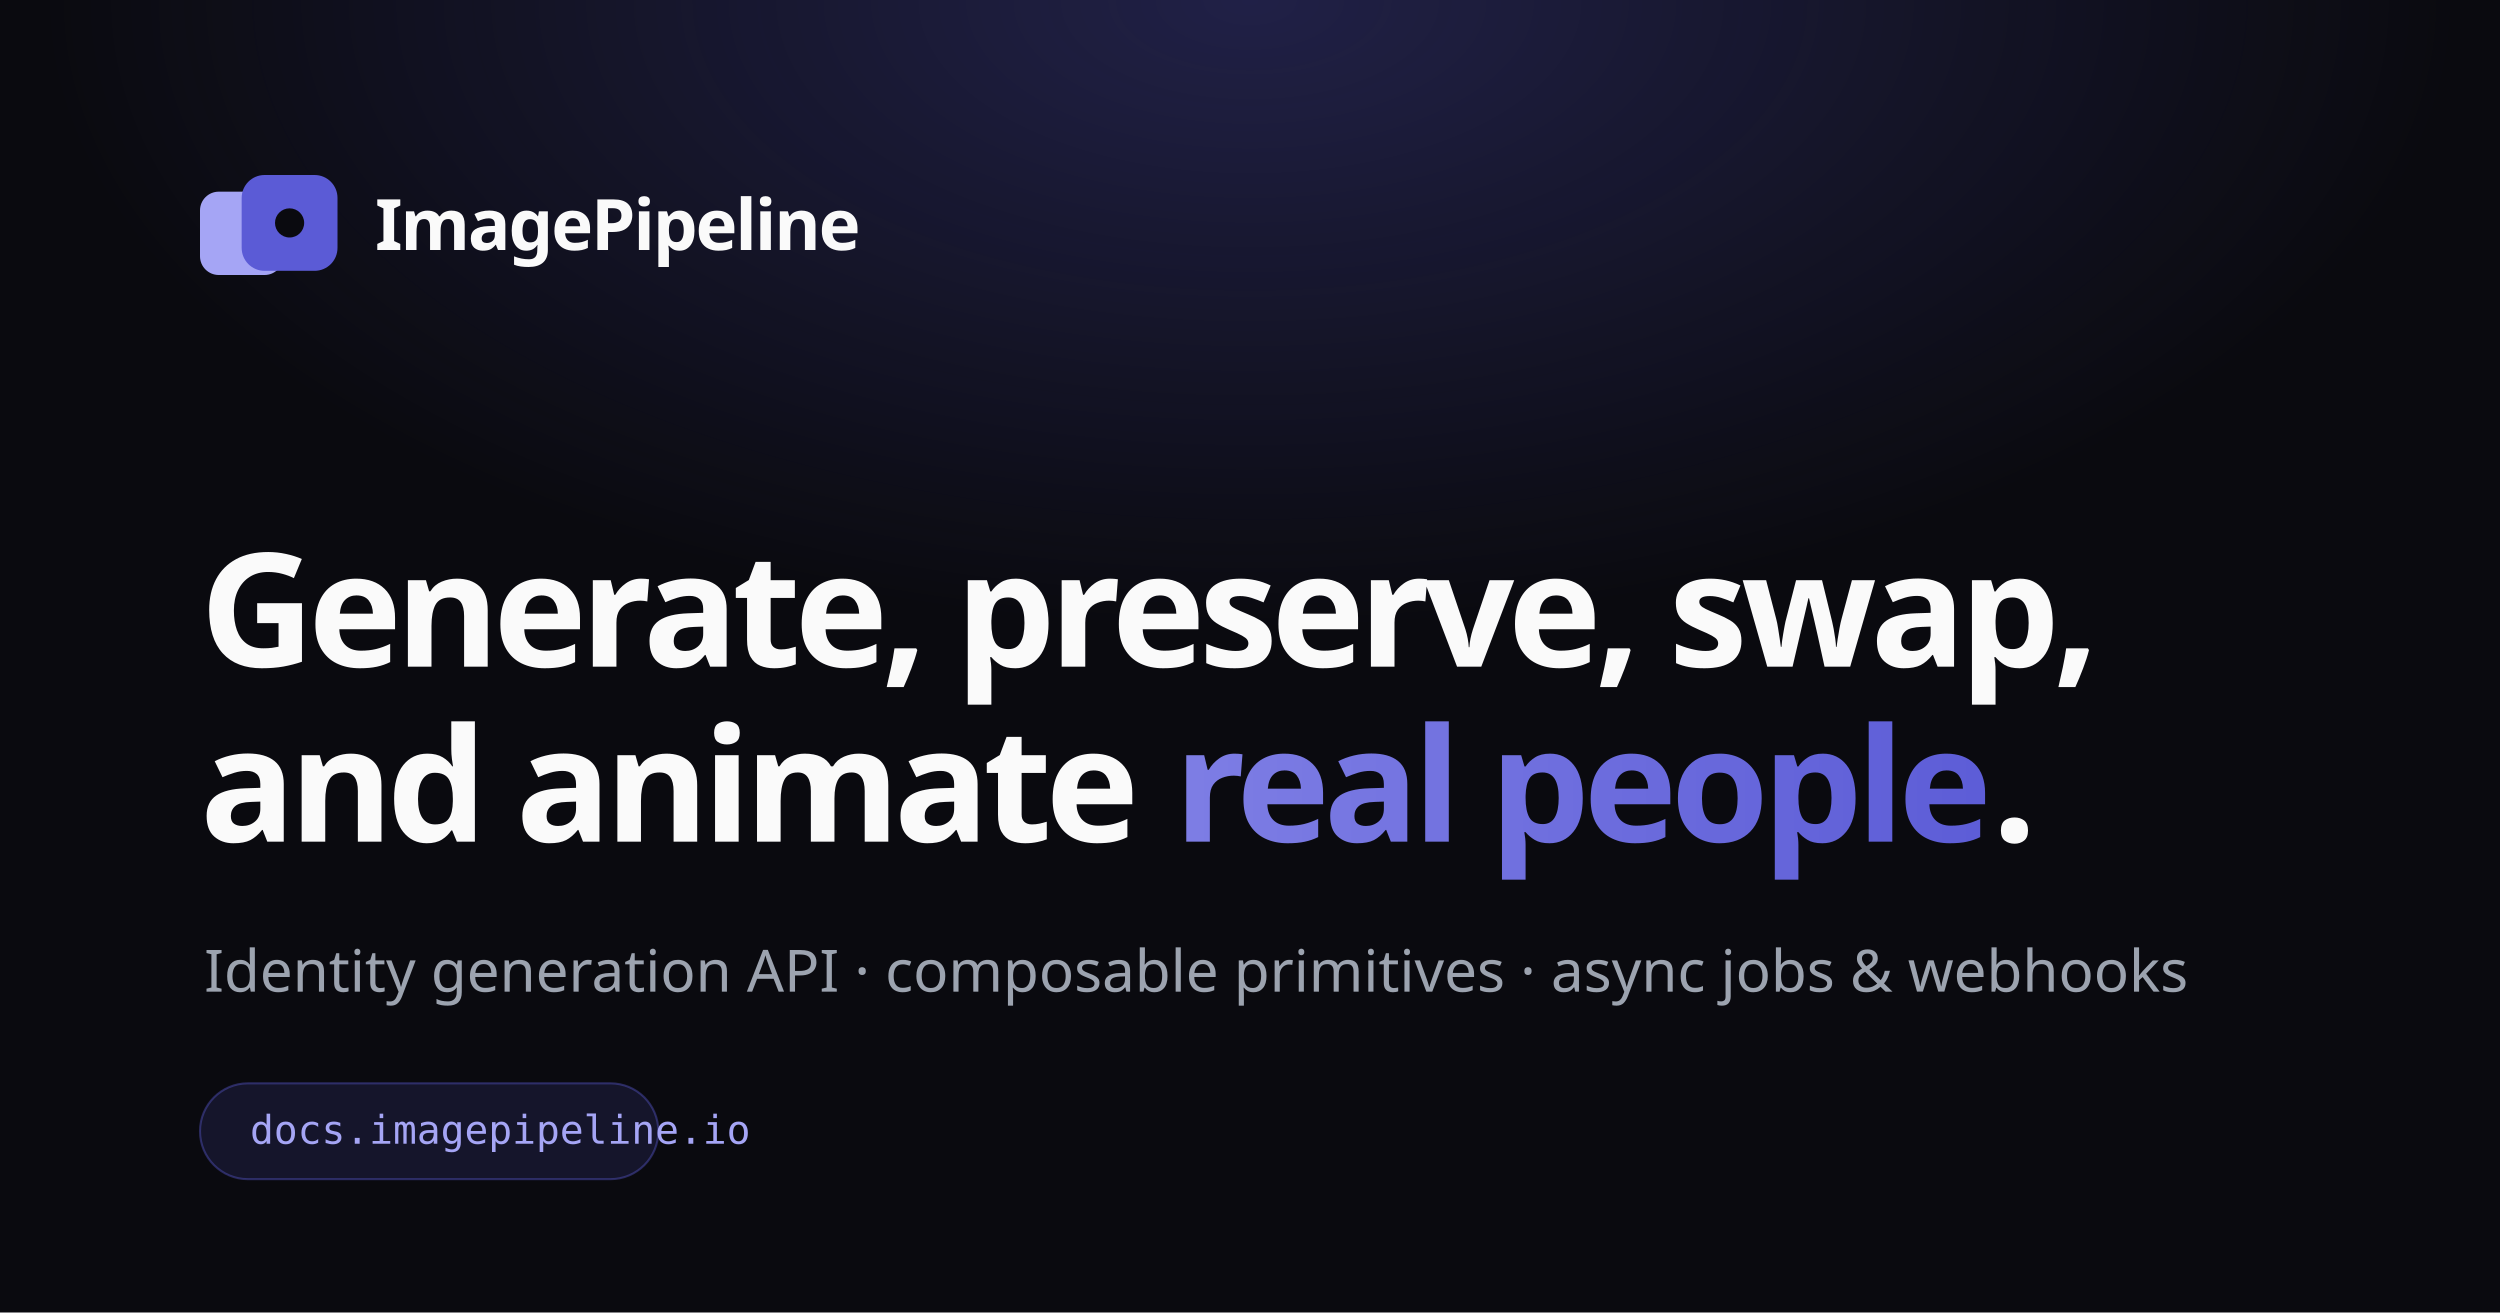
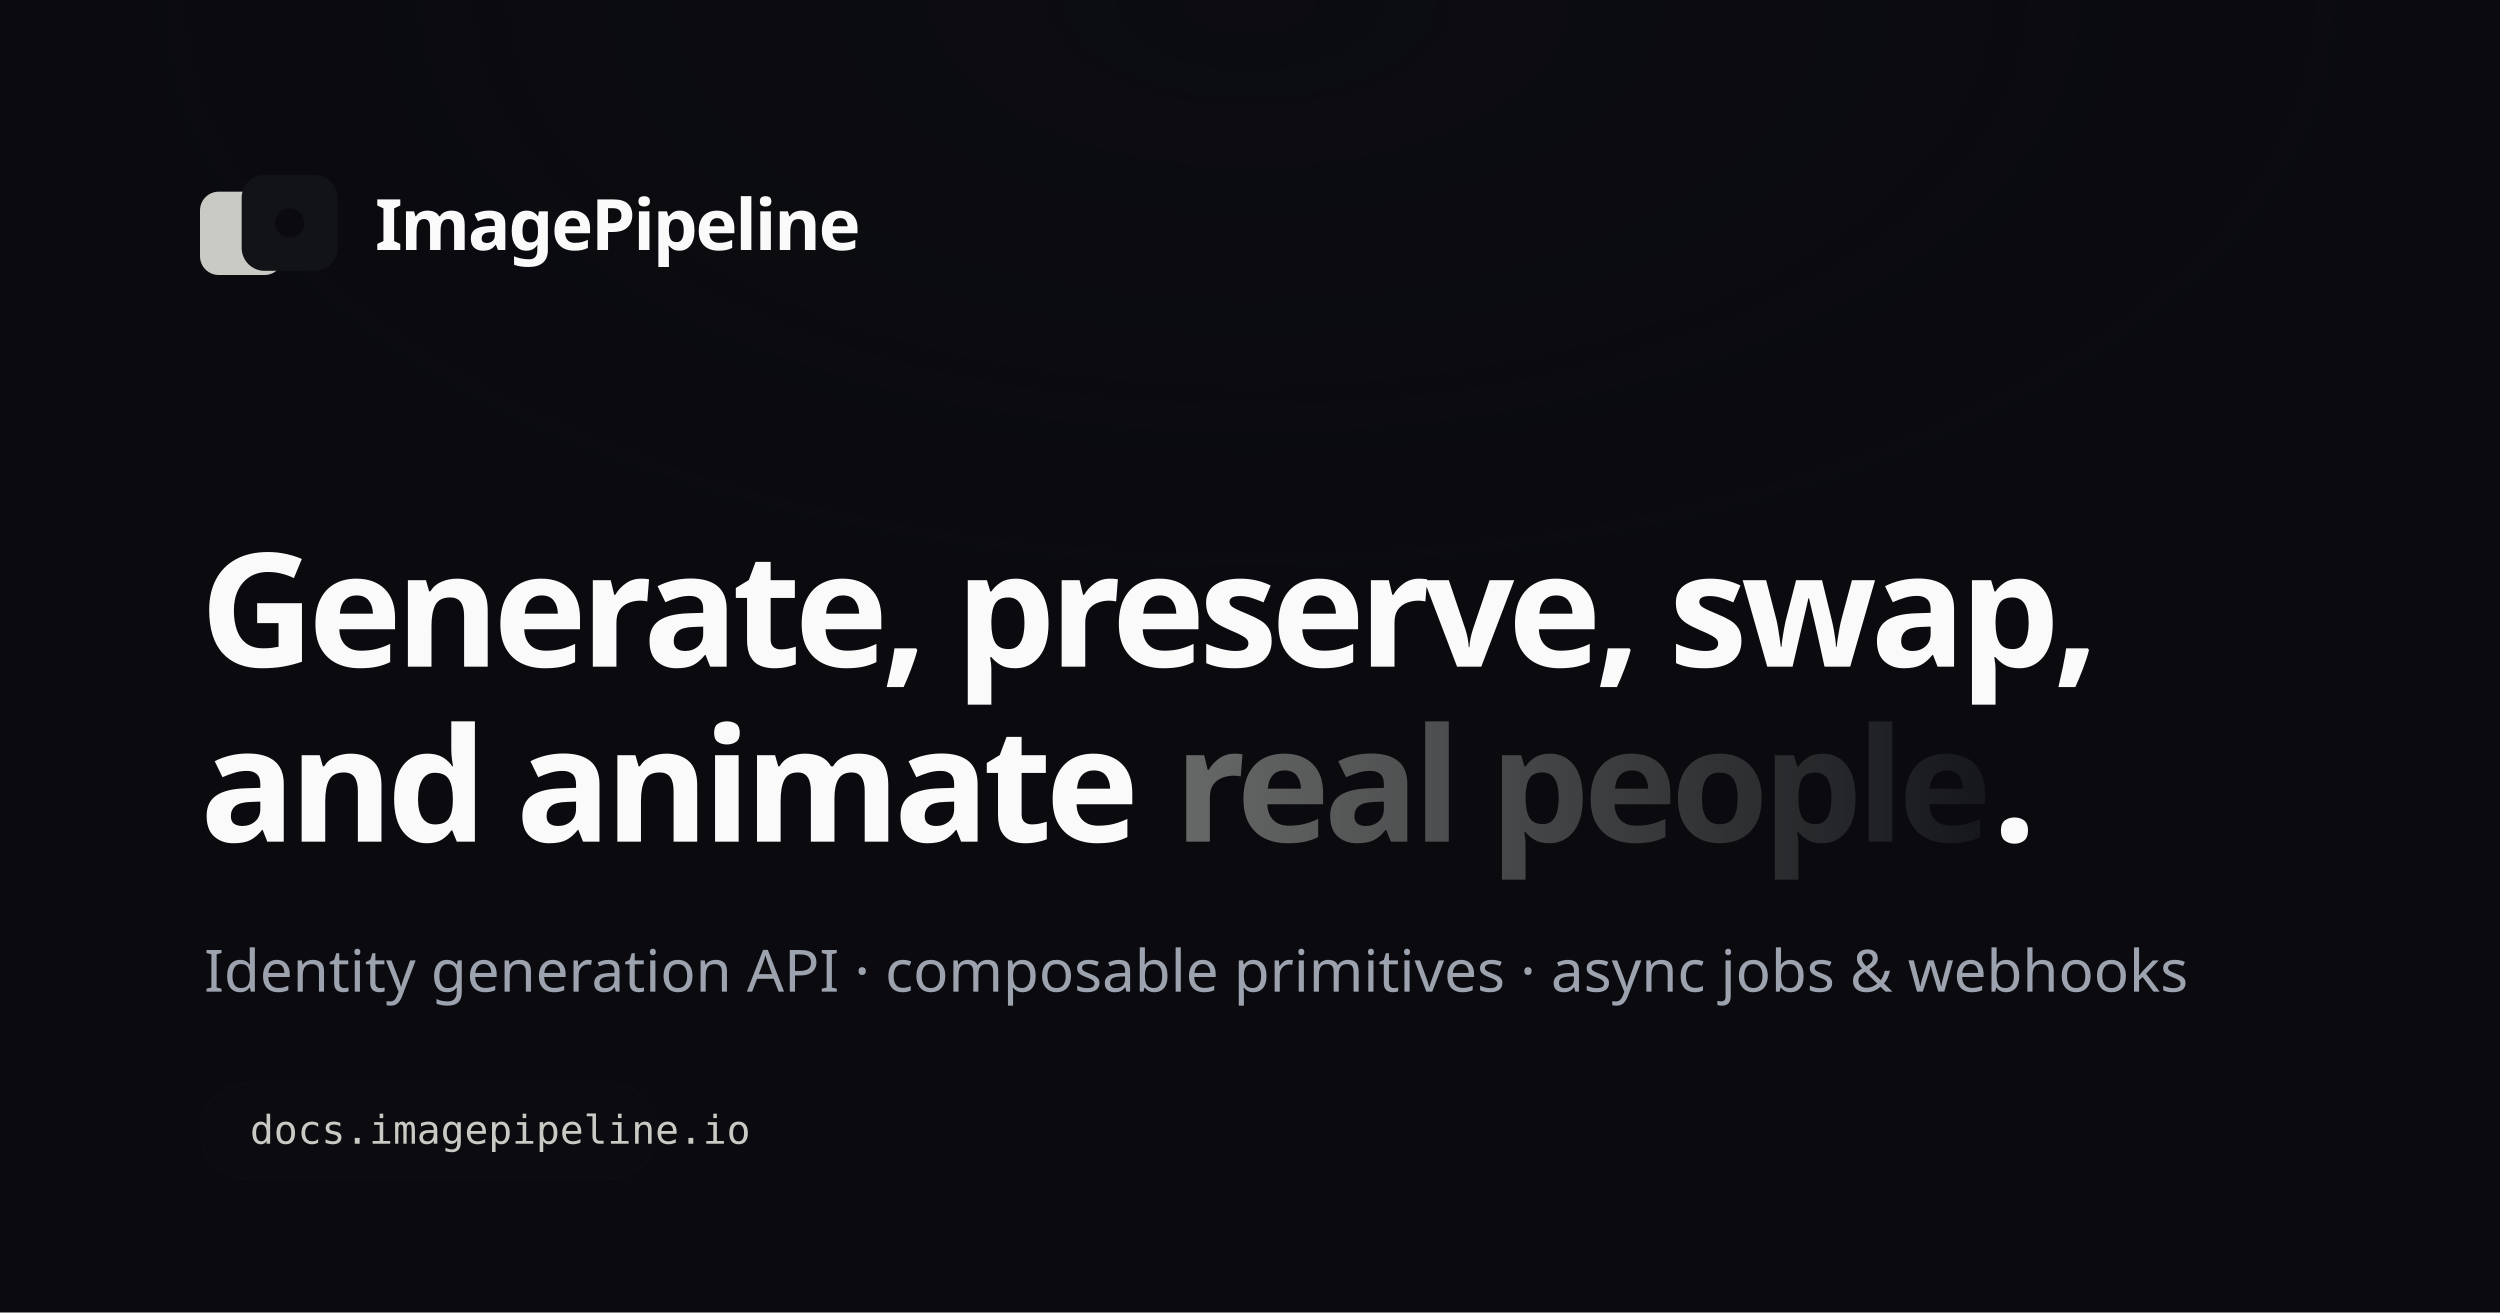
<svg xmlns="http://www.w3.org/2000/svg" width="1200" height="630" viewBox="0 0 1200 630" fill="none" font-family="Geist, system-ui, sans-serif">
  <defs>
    <radialGradient id="glow" cx="50%" cy="0%" r="80%">
-       <stop offset="0" stop-color="#5b5bd6" stop-opacity="0.28" />
-       <stop offset="0.6" stop-color="#5b5bd6" stop-opacity="0" />
+       <stop offset="0" stop-color="#111317" stop-opacity="0.28" />
+       <stop offset="0.6" stop-color="#111317" stop-opacity="0" />
    </radialGradient>
    <linearGradient id="grad" x1="0" y1="0" x2="1" y2="0">
-       <stop offset="0" stop-color="#a5a5f5" />
-       <stop offset="1" stop-color="#5b5bd6" />
+       <stop offset="0" stop-color="#c9cac4" />
+       <stop offset="1" stop-color="#111317" />
    </linearGradient>
  </defs>
  <rect width="1200" height="630" fill="#0a0a0f" />
  <rect width="1200" height="630" fill="url(#glow)" />
-   <rect x="96" y="92" width="40" height="40" rx="9" fill="#a5a5f5" />
-   <rect x="116" y="84" width="46" height="46" rx="11" fill="#5b5bd6" />
+   <rect x="96" y="92" width="40" height="40" rx="9" fill="#c9cac4" />
+   <rect x="116" y="84" width="46" height="46" rx="11" fill="#111317" />
  <circle cx="139" cy="107" r="7" fill="#0a0a0f" />
  <text x="180" y="120" font-size="34" font-weight="600" letter-spacing="-0.03em" fill="#fafafa">ImagePipeline</text>
  <text x="96" y="320" font-size="76" font-weight="600" letter-spacing="-0.04em" fill="#fafafa">Generate, preserve, swap,</text>
  <text x="96" y="404" font-size="76" font-weight="600" letter-spacing="-0.04em" fill="#fafafa">and animate <tspan fill="url(#grad)">real people</tspan>.</text>
  <text x="98" y="476" font-size="28" fill="#9ca3af">Identity generation API · composable primitives · async jobs &amp; webhooks</text>
-   <rect x="96" y="520" width="220" height="46" rx="23" fill="#5b5bd6" fill-opacity="0.14" stroke="#5b5bd6" stroke-opacity="0.4" />
-   <text x="120" y="549" font-size="19" font-family="Geist Mono, monospace" fill="#a5a5f5">docs.imagepipeline.io</text>
+   <rect x="96" y="520" width="220" height="46" rx="23" fill="#111317" fill-opacity="0.14" stroke="#111317" stroke-opacity="0.4" />
+   <text x="120" y="549" font-size="19" font-family="Geist Mono, monospace" fill="#c9cac4">docs.imagepipeline.io</text>
</svg>
